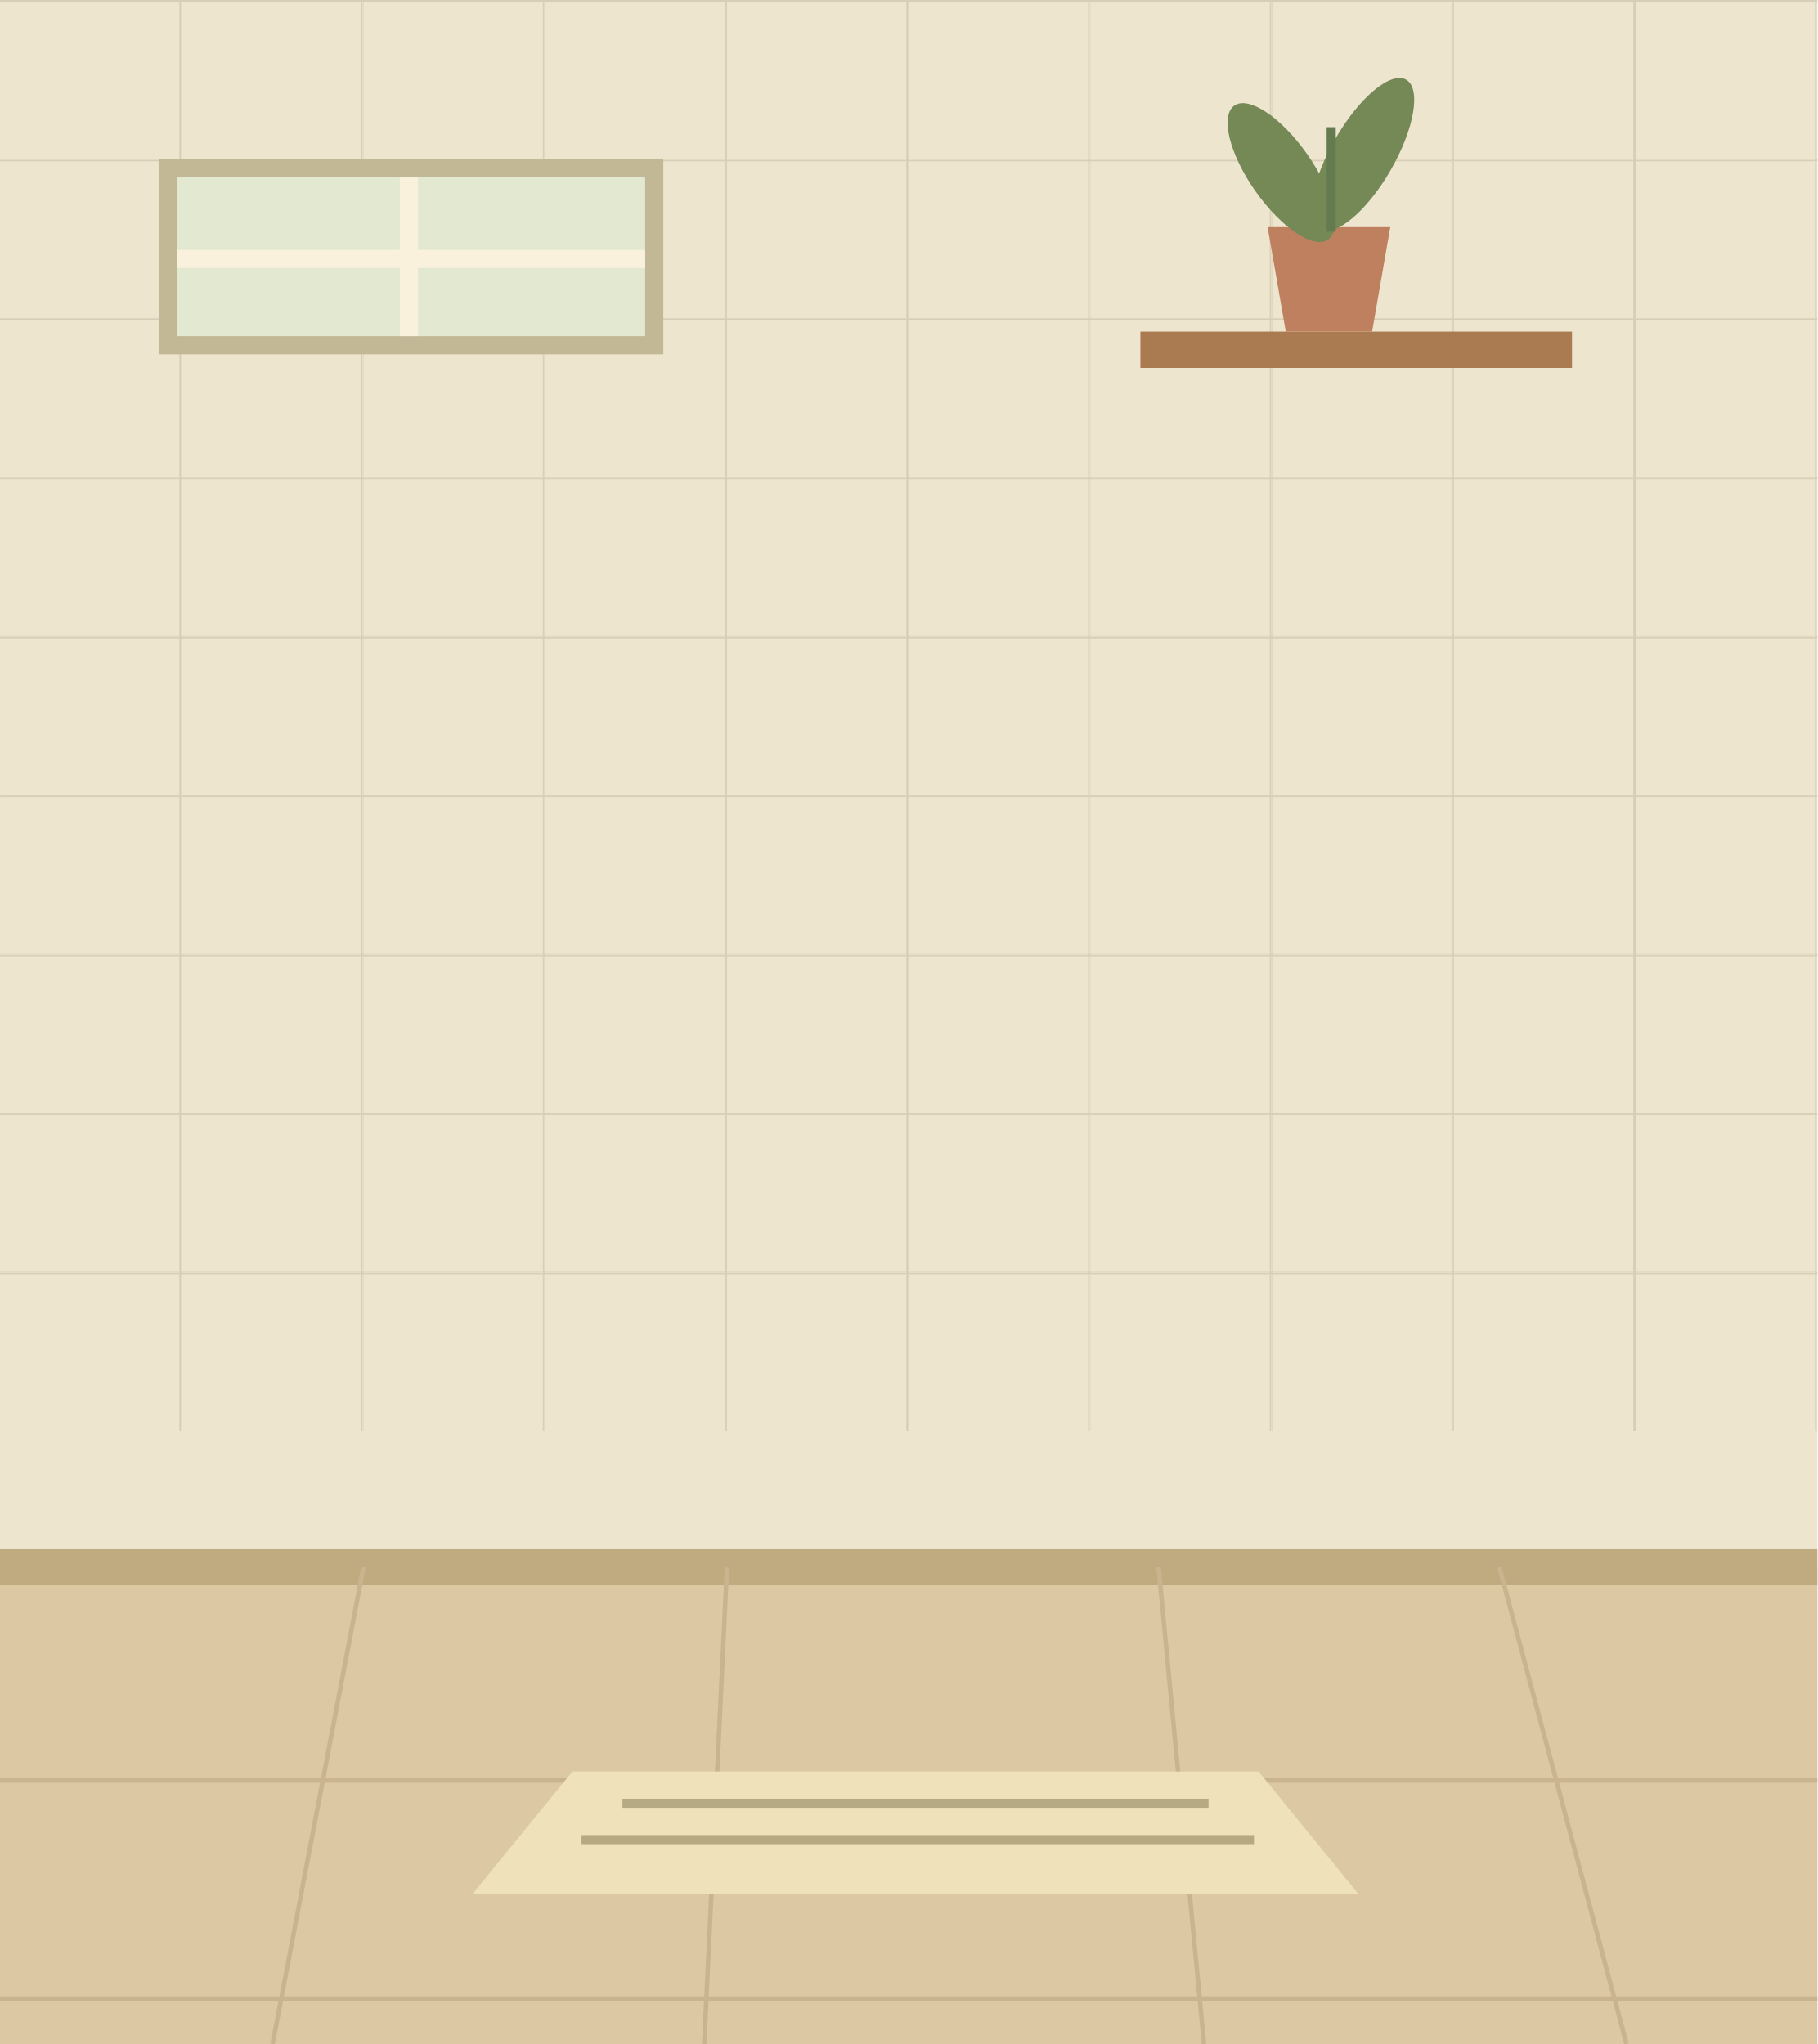
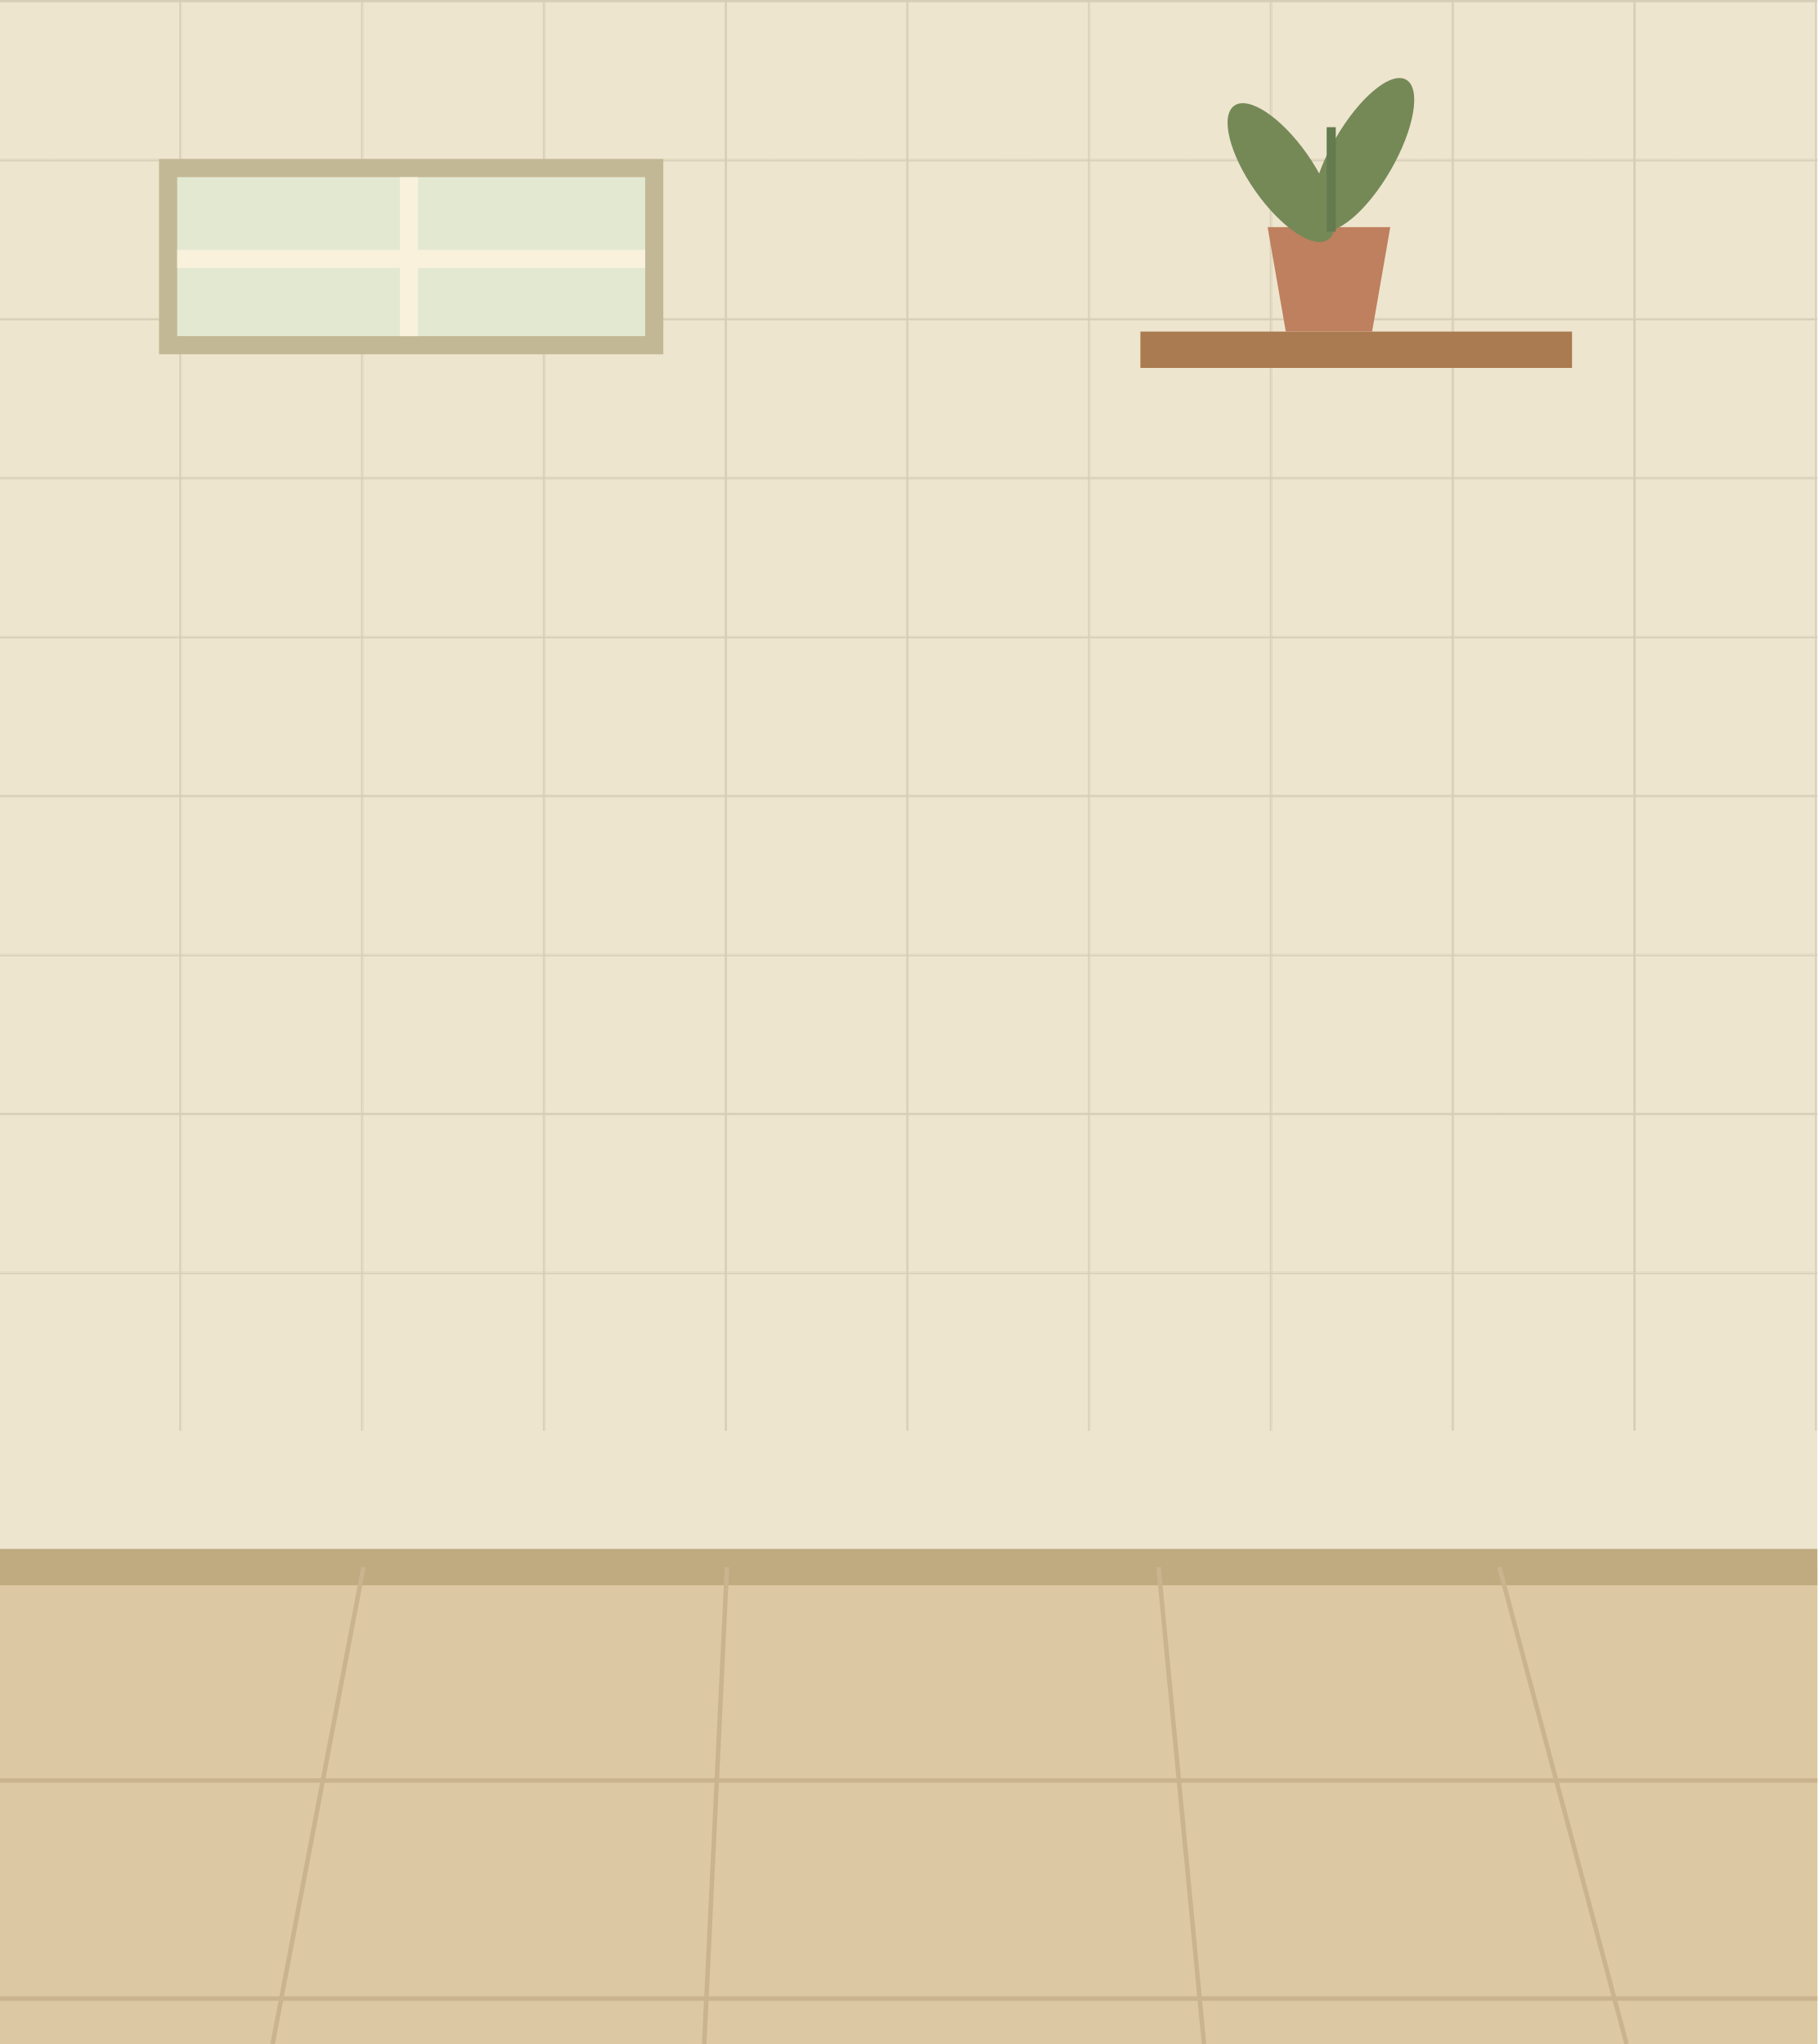
<svg xmlns="http://www.w3.org/2000/svg" class="scene" viewBox="0 0 400 450" role="img" aria-label="Warm illustrated kitchen with a sage fridge and wooden pantry">
  <defs>
    <pattern id="pt-tiles" width="40" height="35" patternUnits="userSpaceOnUse">
      <path d="M0 0H40V35" fill="none" stroke="#d6ceb6" stroke-width="1" />
    </pattern>
  </defs>
  <path fill="#eee5cf" d="M0 0h400v450H0z" />
  <path fill="url(#pt-tiles)" d="M0 0h400v315H0z" />
  <path fill="#dcc9a3" d="M0 345h400v105H0z" />
  <path d="M0 345h400" stroke="#c0aa80" stroke-width="8" />
  <g stroke="#c9b48f" fill="none">
    <path d="m80 345-20 105m100-105-5 105m100-105 10 105m65-105 28 105M0 392h400M0 440h400" />
  </g>
  <path d="M35 35h111v43H35Z" fill="#c3b895" />
  <path d="M39 39h103v35H39Z" fill="#e3e8d1" />
  <path d="M90 39v35M39 57h103" stroke="#f9f1dc" stroke-width="4" />
  <path d="M251 73h95v8h-95Z" fill="#aa7b50" />
  <path d="M279 50h27l-4 23h-19Z" fill="#be805e" />
  <g fill="#758957">
    <ellipse cx="282" cy="38" rx="7" ry="18" transform="rotate(-35 282 38)" />
    <ellipse cx="300" cy="34" rx="7" ry="19" transform="rotate(30 300 34)" />
  </g>
  <path d="M293 51V28" stroke="#637b4f" stroke-width="2" />
-   <path d="M126 390h151l22 27H104Z" fill="#efe2ba" />
-   <path d="M137 397h129m-138 8h148" stroke="#b5aa83" stroke-width="2" />
</svg>
